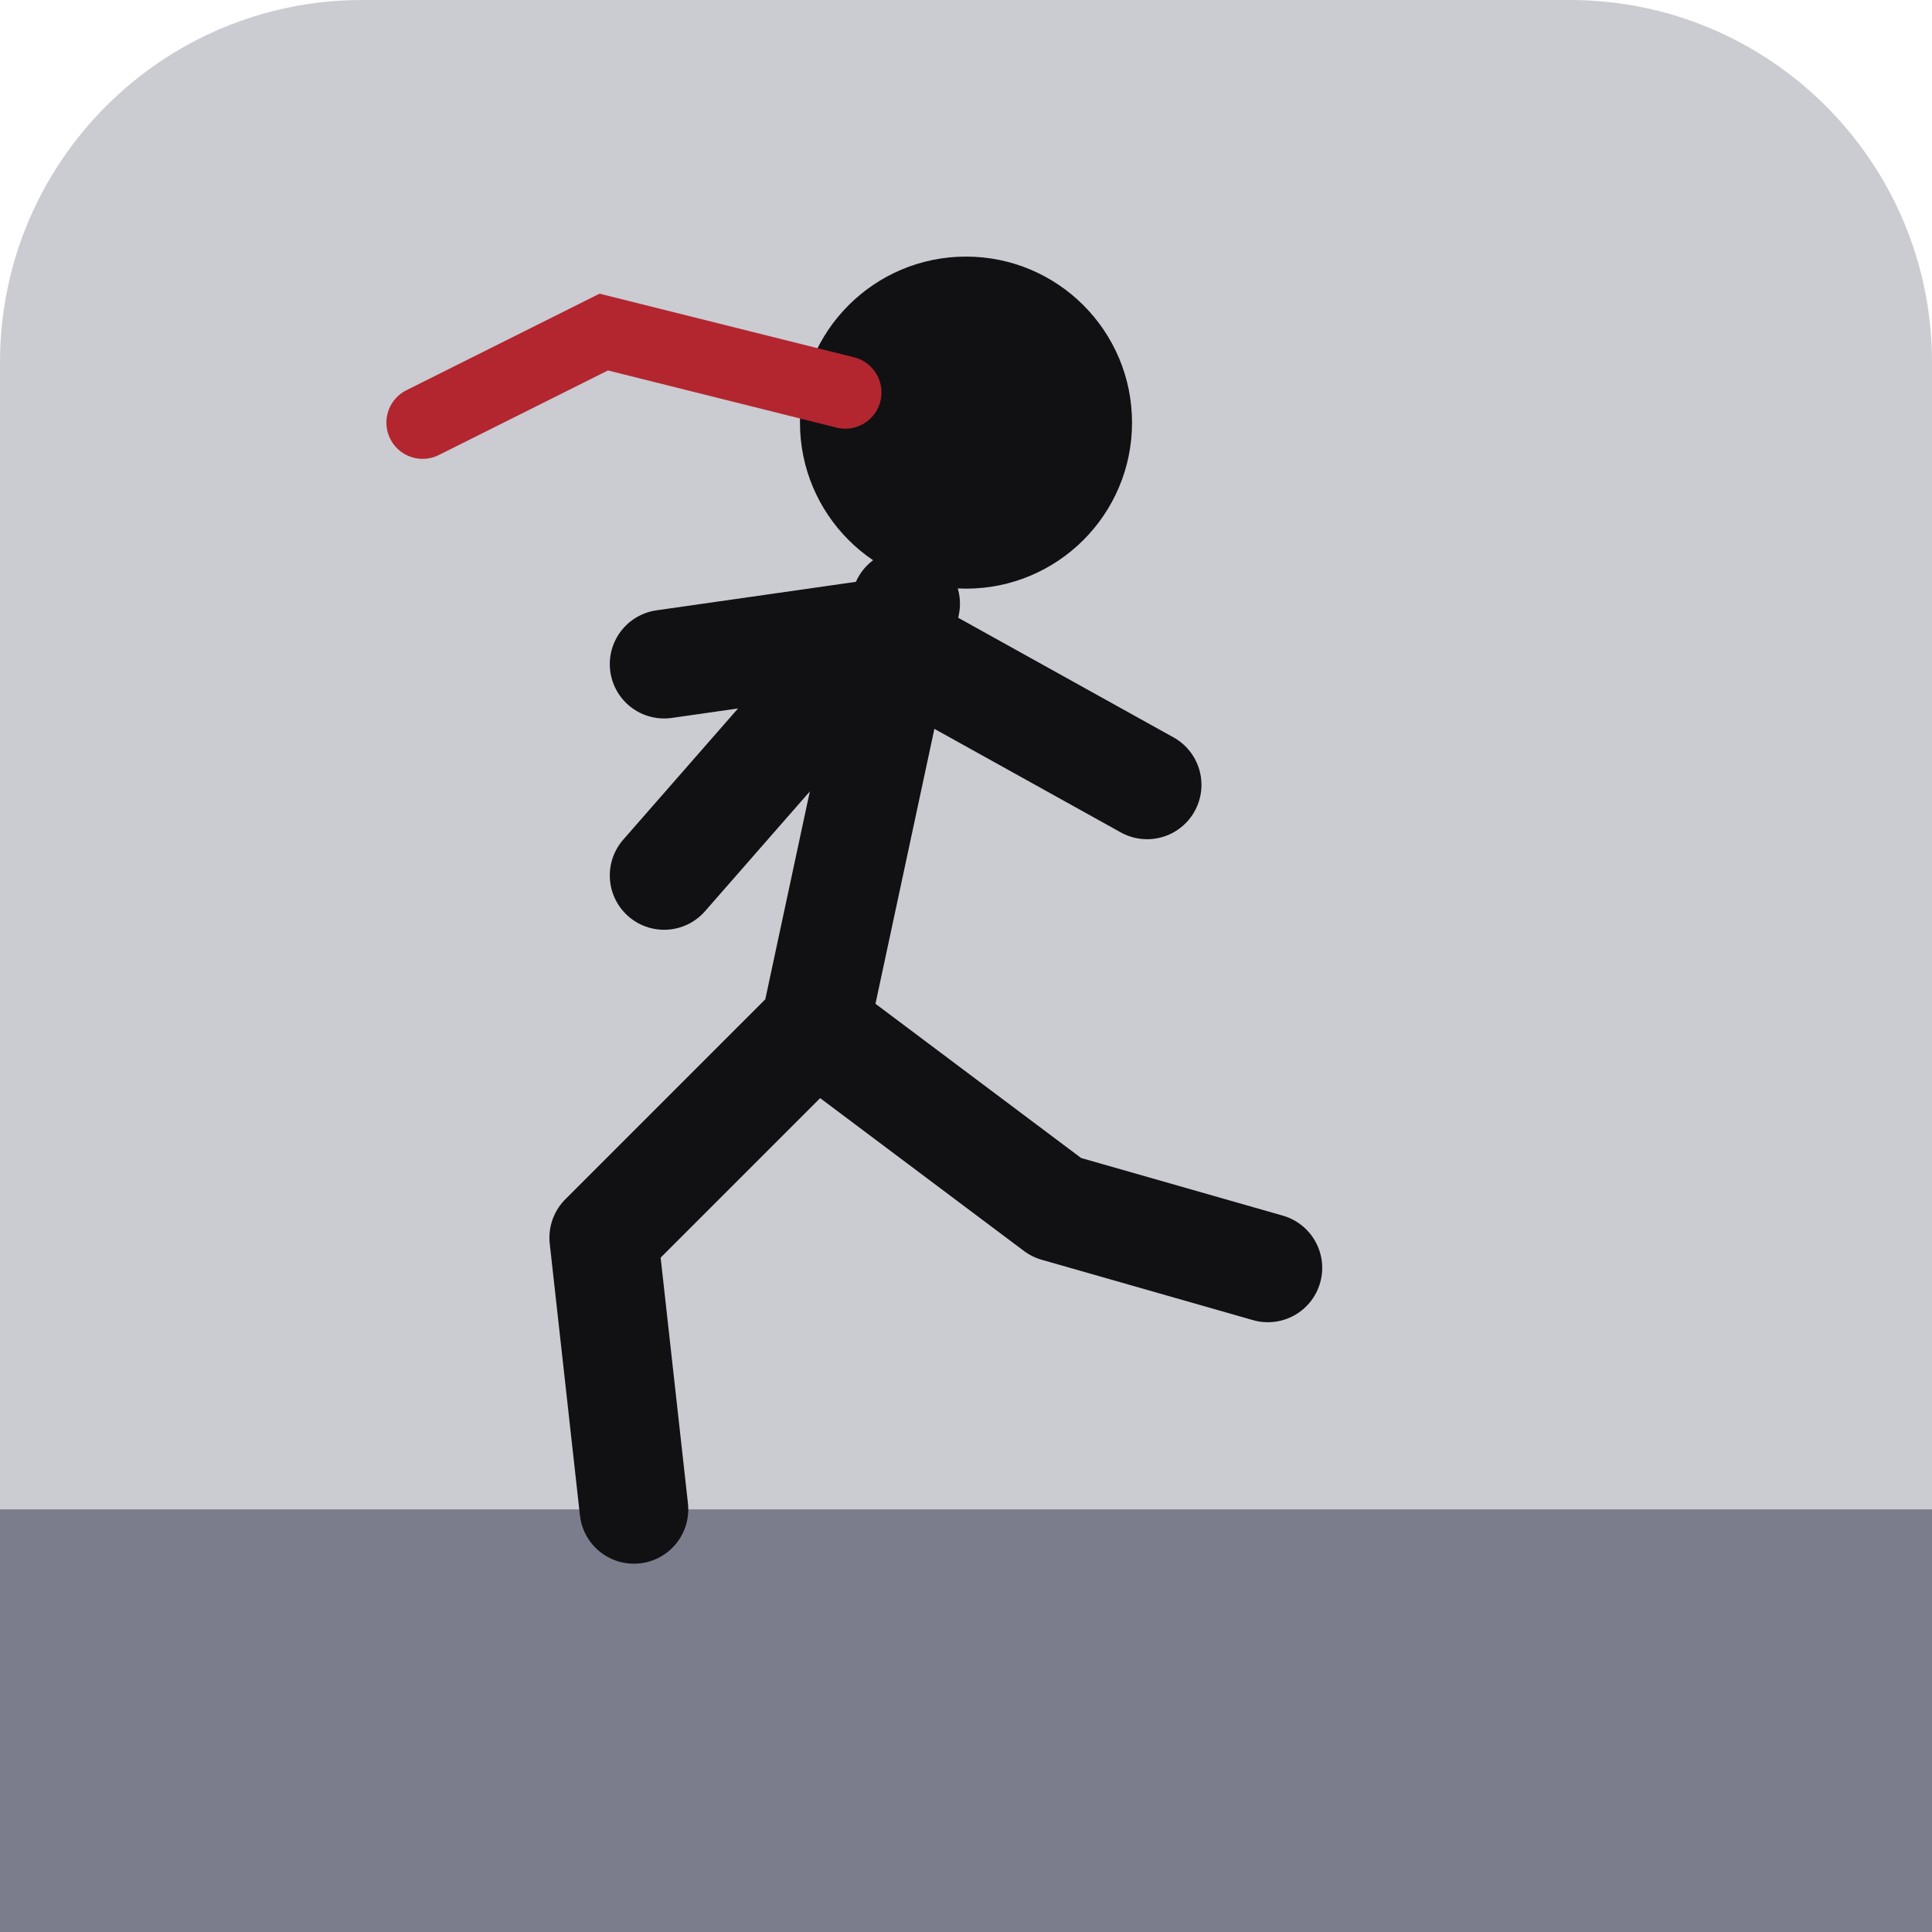
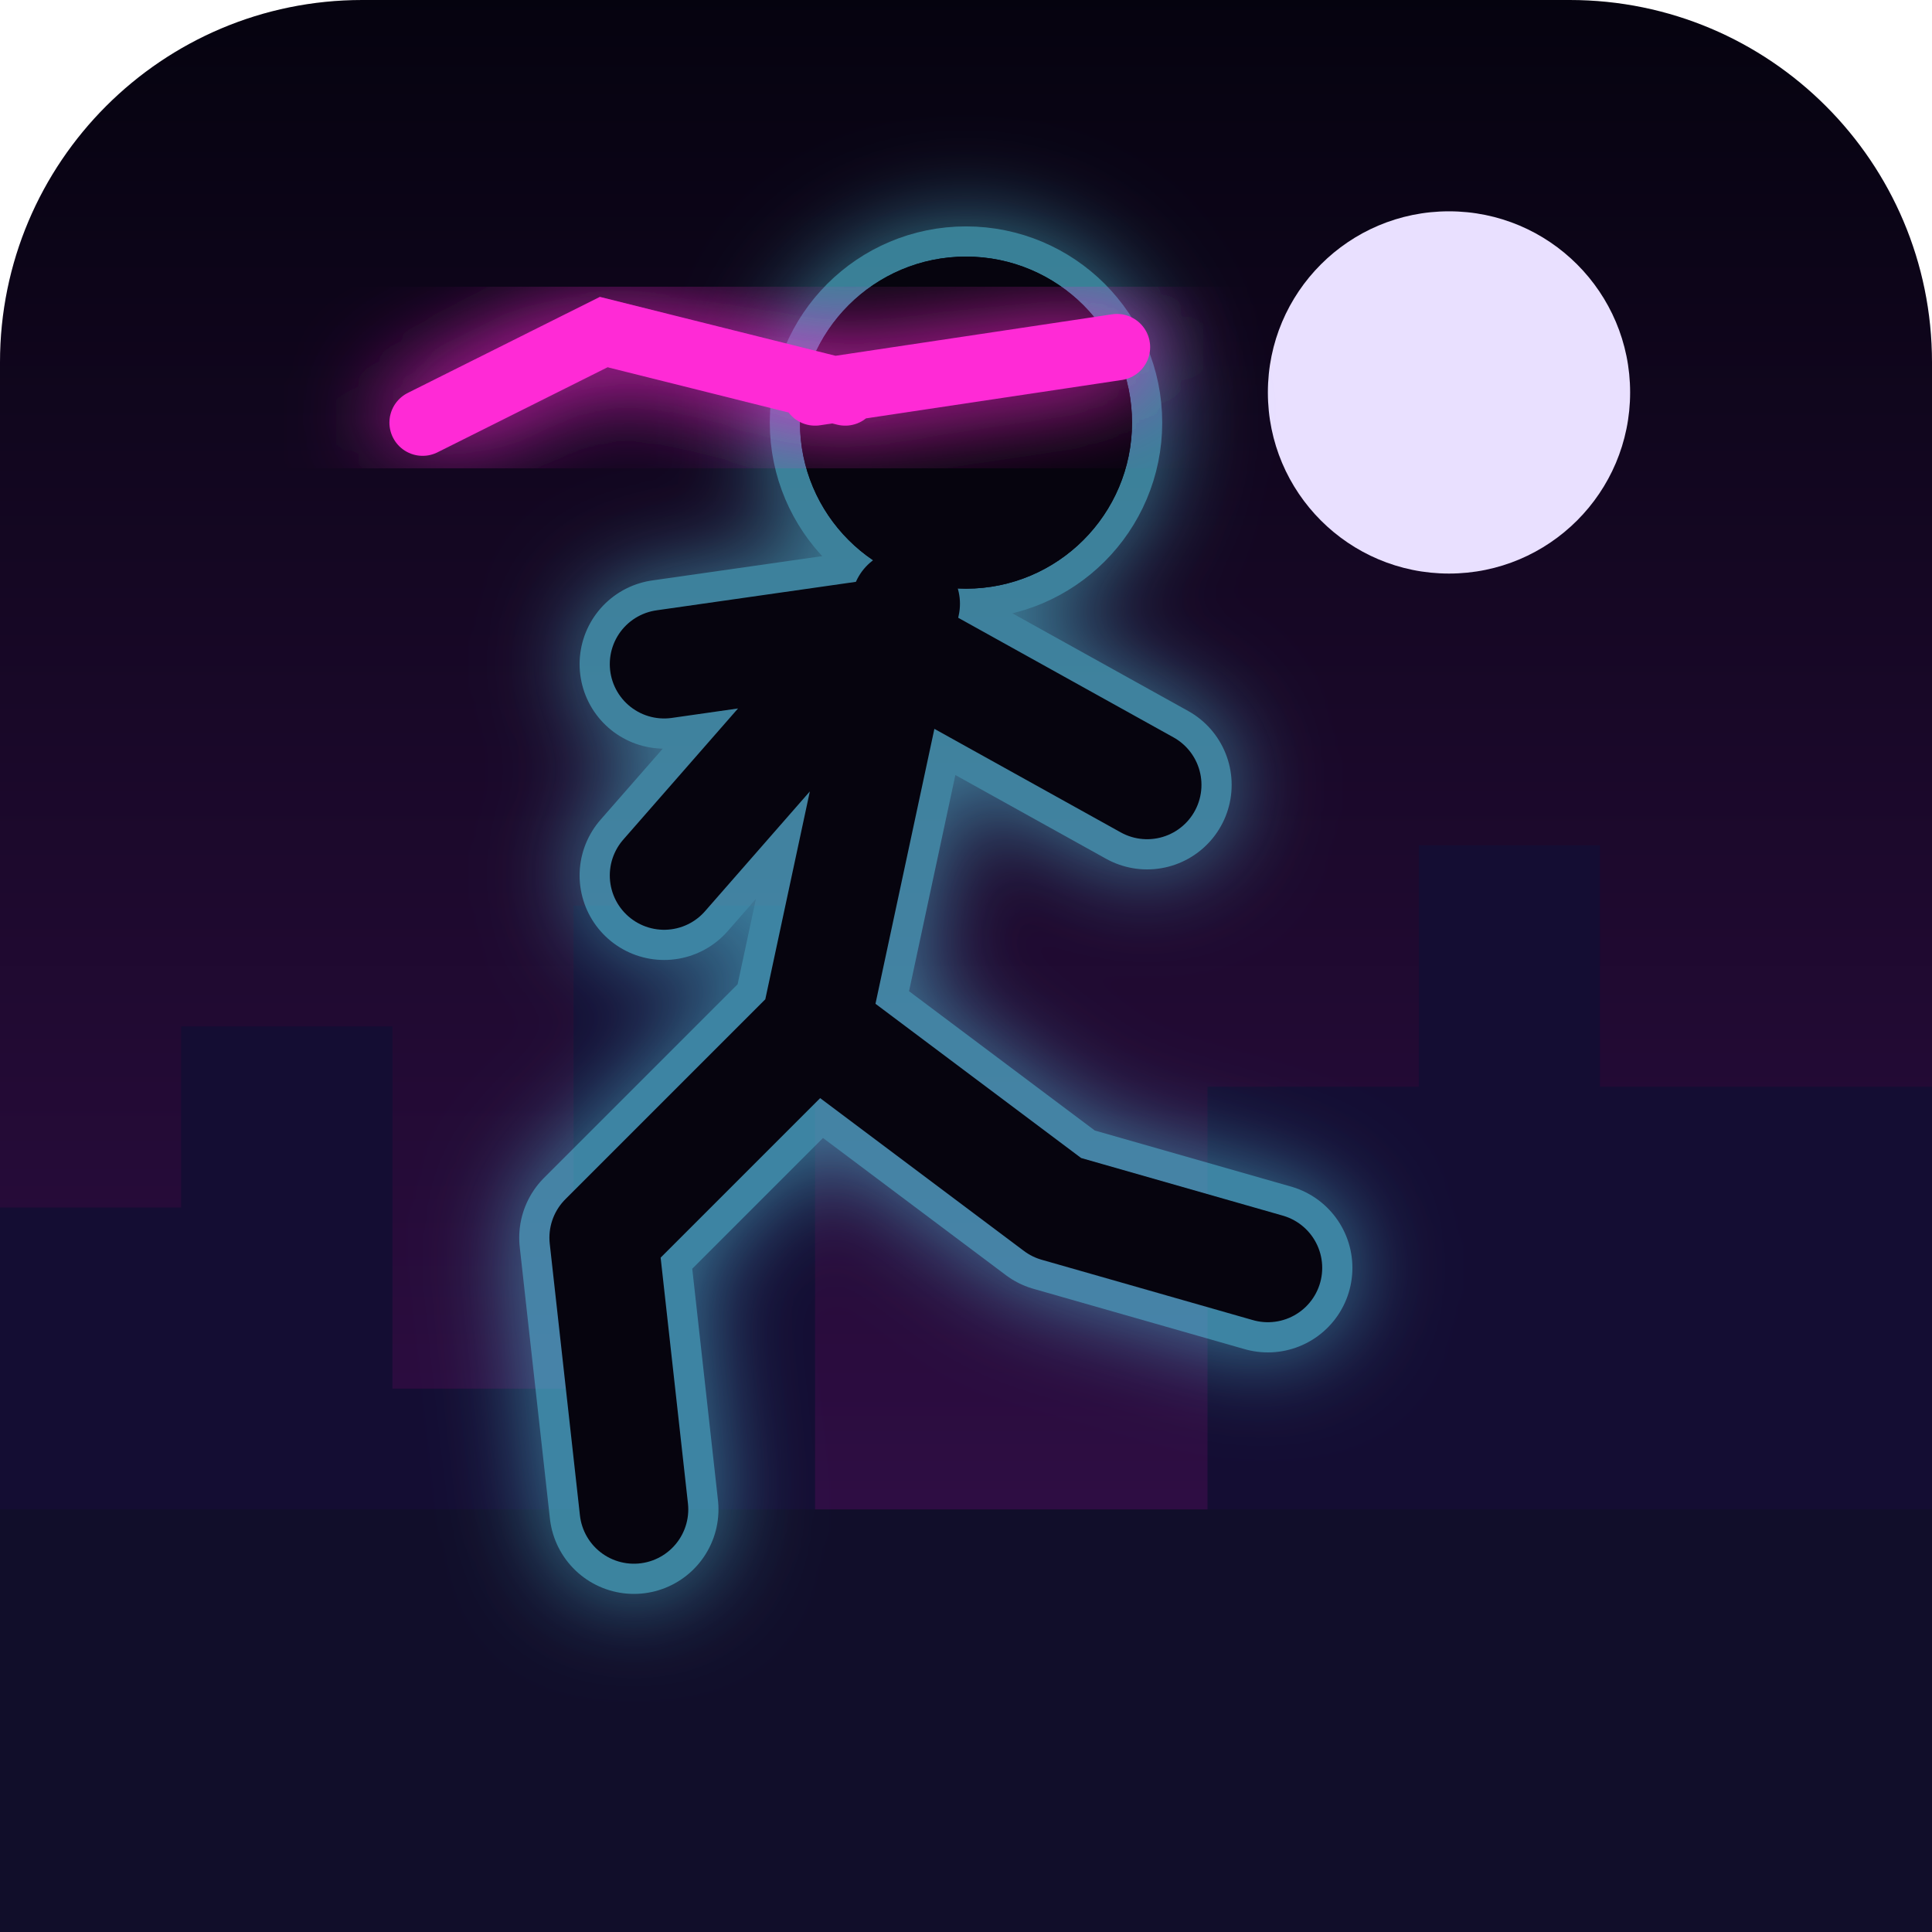
<svg xmlns="http://www.w3.org/2000/svg" viewBox="0 0 64 64">
-   <rect width="64" height="64" rx="12" fill="#cbcbd2" />
-   <path d="M0 50h64v14H0z" fill="#7c7d8c" />
-   <g fill="none" stroke="#111114" stroke-width="3.6" stroke-linecap="round" stroke-linejoin="round">
-     <path d="M30 20l-3 14M27 34l-7 7 1 9M27 34l8 6 7 2" />
-     <path d="M22 22l7-1 9 5M29 21l-7 8" />
+   <defs>
+     <linearGradient id="sky" x1="0" y1="0" x2="0" y2="1">
+       <stop offset="0" stop-color="#05030f" />
+       <stop offset="1" stop-color="#3a1052" />
+     </linearGradient>
+     <filter id="glow" x="-50%" y="-50%" width="200%" height="200%">
+       <feGaussianBlur stdDeviation="1.6" result="b" />
+       <feMerge>
+         <feMergeNode in="b" />
+         <feMergeNode in="SourceGraphic" />
+       </feMerge>
+     </filter>
+   </defs>
+   <rect width="64" height="64" rx="12" fill="url(#sky)" />
+   <circle cx="48" cy="13" r="6" fill="#e9e0ff" />
+   <path d="M0 64V40h6v-6h7v12h6V30h8v34zM40 64V36h7v-8h6v8h11v28z" fill="#140d33" />
+   <path d="M0 50h64v14H0z" fill="#110e2a" />
+   <path d="M0 50h64" stroke="#25d4ff" stroke-width="1.6" filter="url(#glow)" />
+   <g id="ninja" fill="none" stroke-linecap="round" stroke-linejoin="round">
+     <path d="M30 20l-3 14M27 34l-7 7 1 9M27 34l8 6 7 2M22 22l7-1 9 5M29 21l-7 8" />
+     <circle cx="32" cy="14" r="3.7" />
  </g>
-   <circle cx="32" cy="14" r="5.5" fill="#111114" />
-   <path d="M28 13l-8-2-6 3" fill="none" stroke="#b3262f" stroke-width="2.4" stroke-linecap="round" />
+   <use href="#ninja" stroke="#5fe6ff" stroke-width="5.6" opacity="0.55" filter="url(#glow)" />
+   <use href="#ninja" stroke="#06040e" stroke-width="3.6" />
+   <circle cx="32" cy="14" r="5.5" fill="#06040e" />
+   <path d="M27 13l10-1.5M28 13l-8-2-6 3" fill="none" stroke="#ff2bd6" stroke-width="2.2" stroke-linecap="round" filter="url(#glow)" />
</svg>
